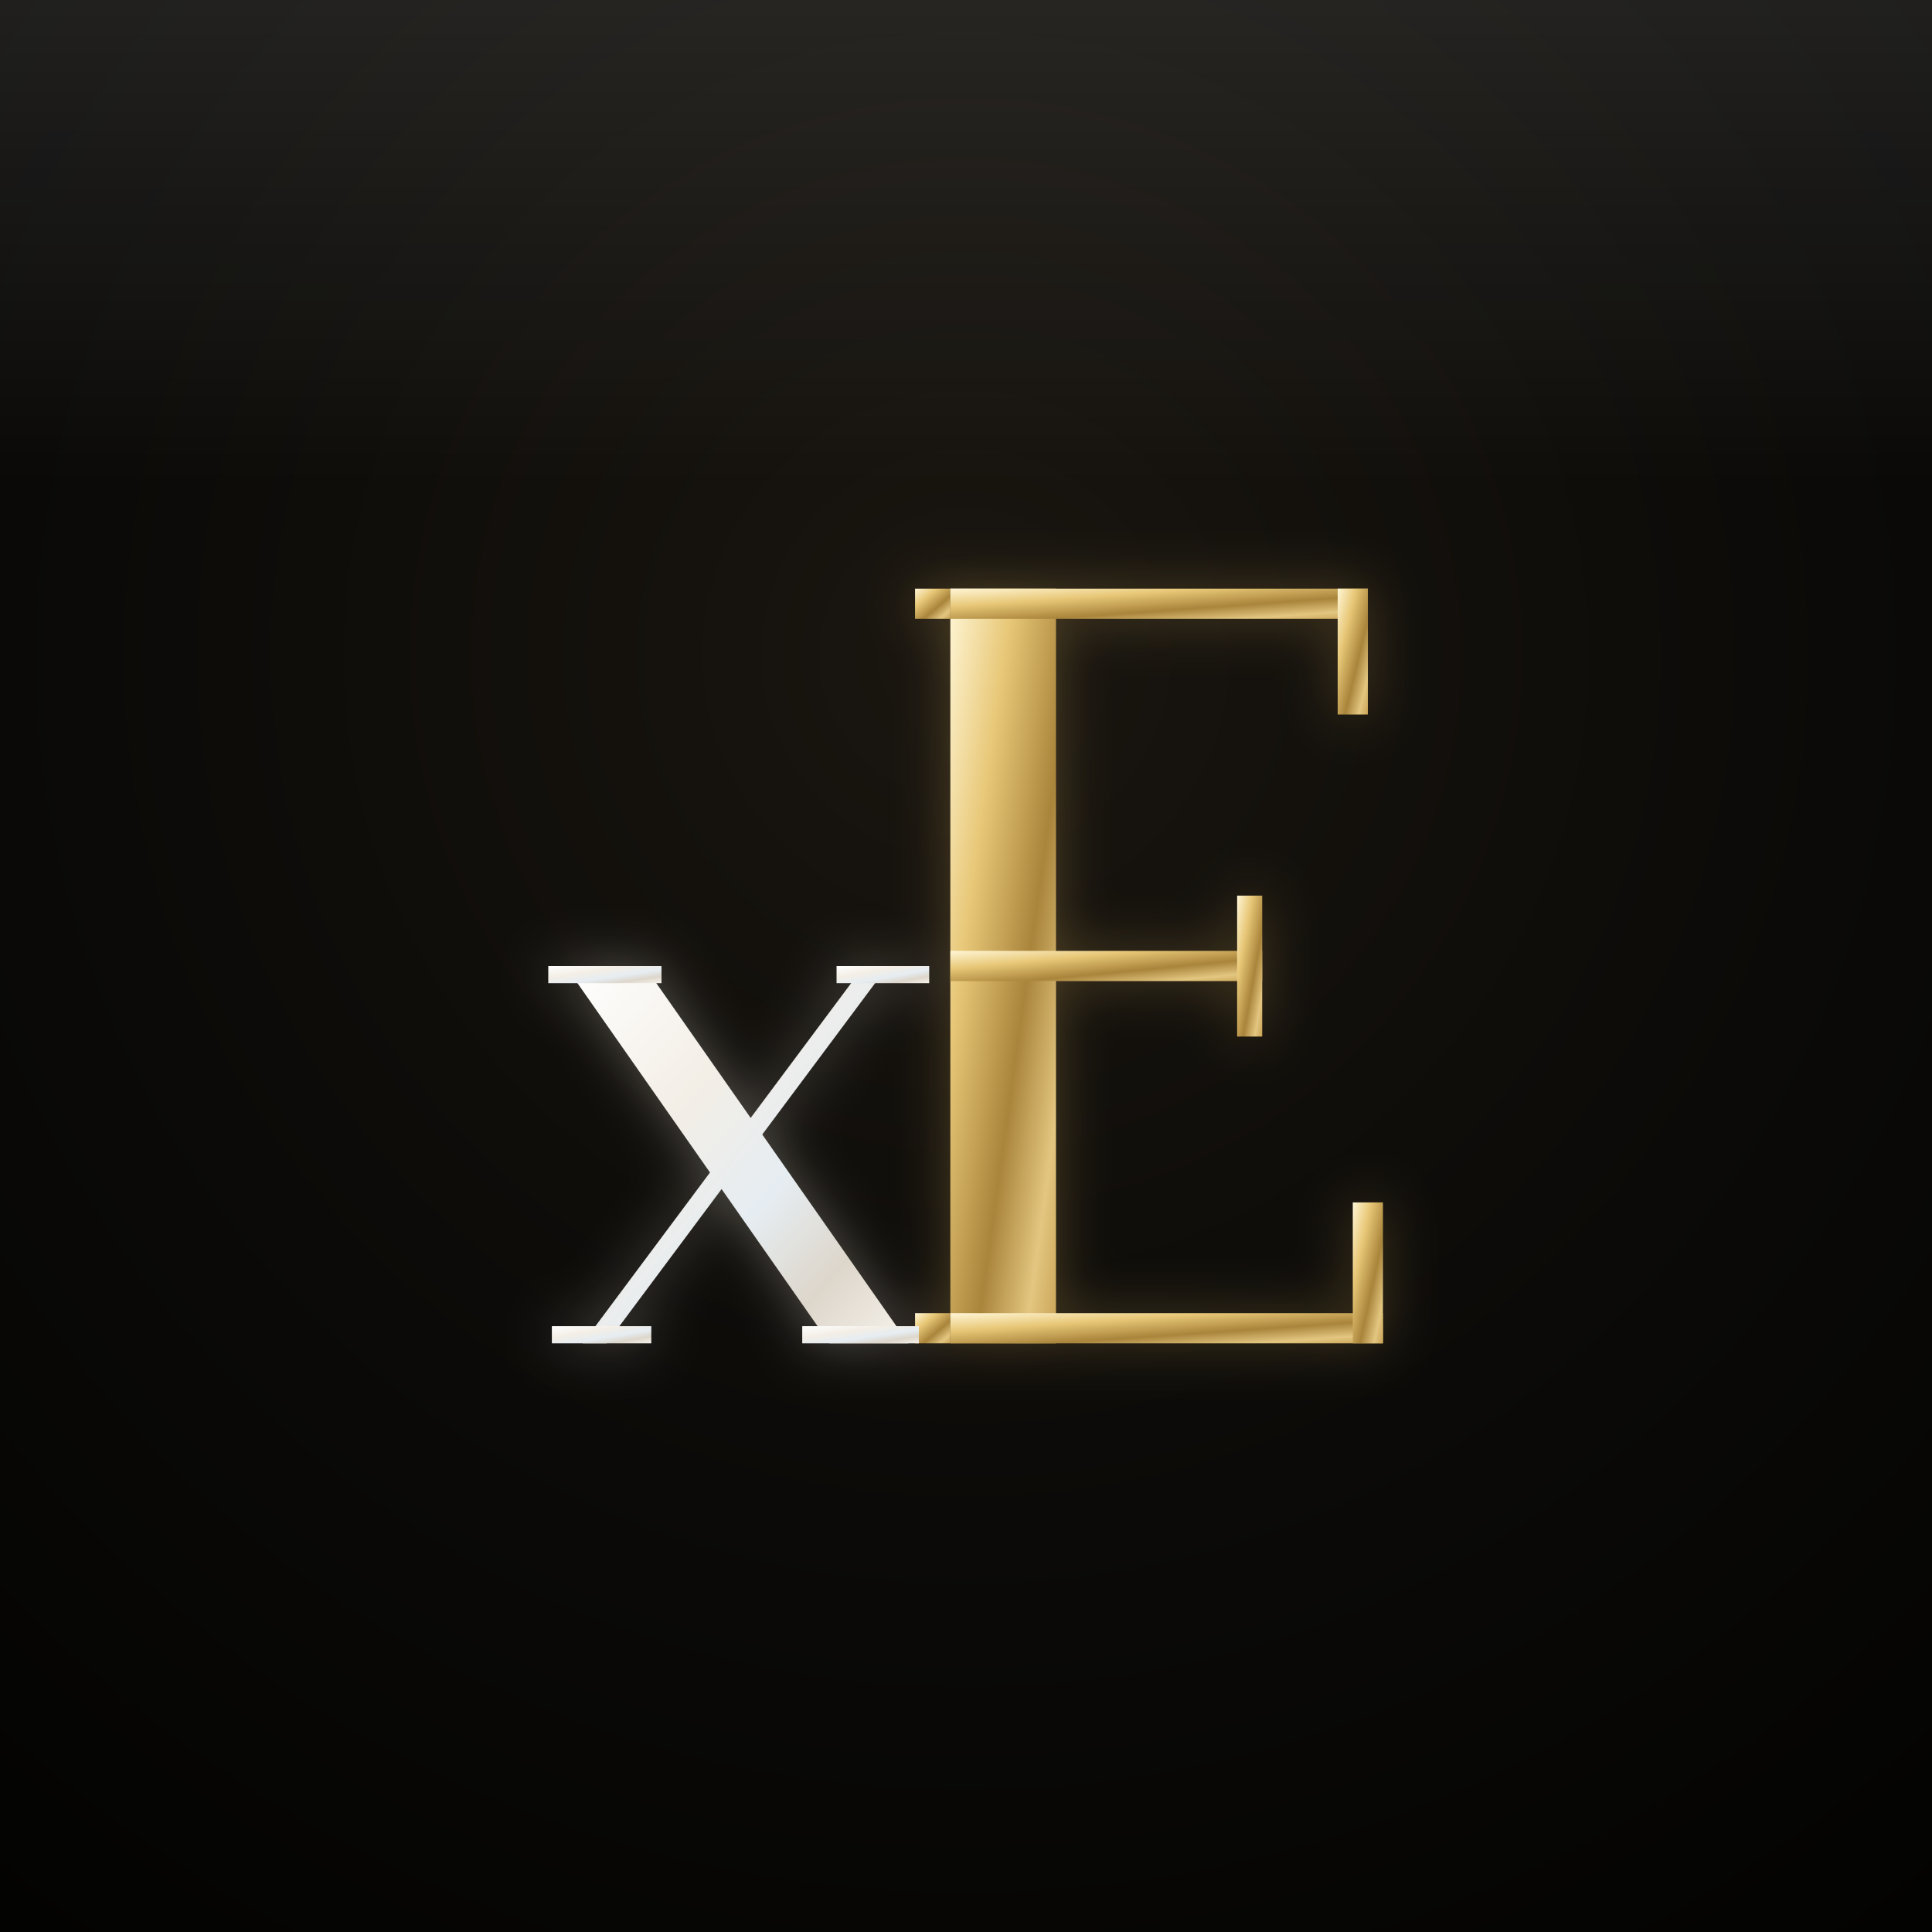
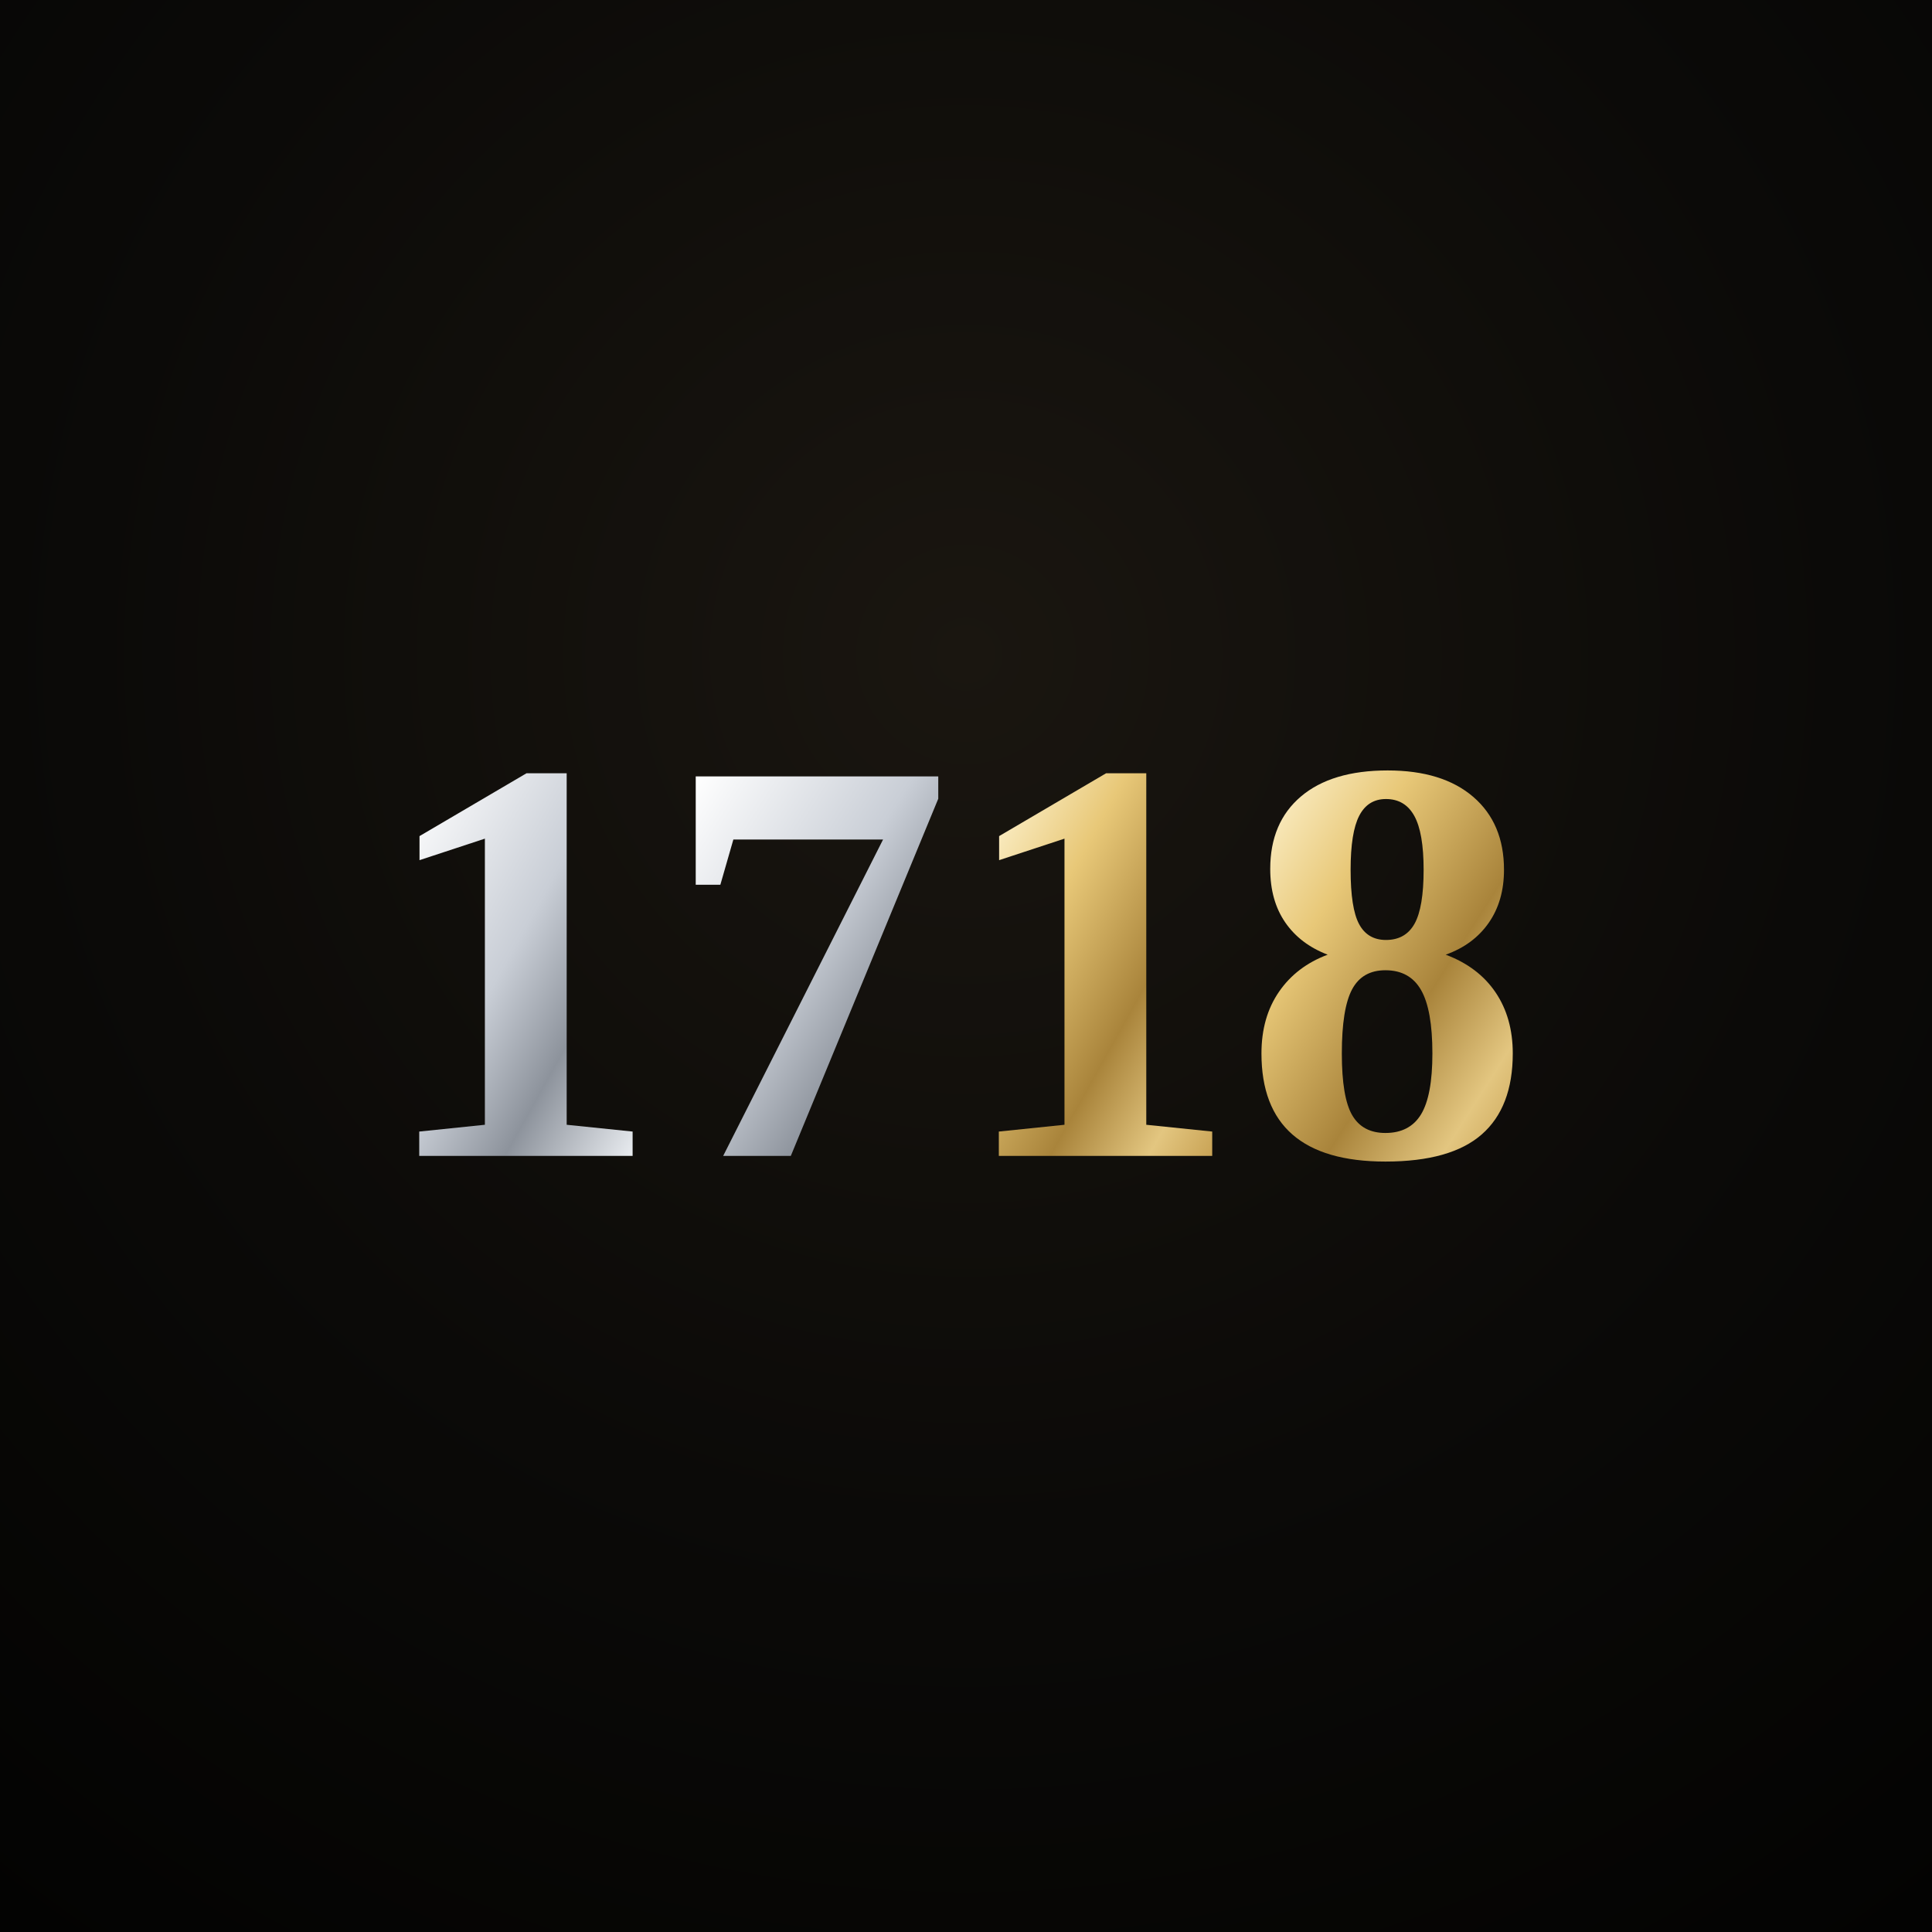
<svg xmlns="http://www.w3.org/2000/svg" viewBox="0 0 1024 1024">
  <defs>
    <radialGradient id="bg" cx="50%" cy="34%" r="82%">
      <stop offset="0" stop-color="#1A1610" />
      <stop offset=".55" stop-color="#0B0A08" />
      <stop offset="1" stop-color="#030302" />
    </radialGradient>
    <linearGradient id="au" x1="0" y1="0" x2="1" y2="1">
      <stop offset="0" stop-color="#FFF6D6" />
      <stop offset=".3" stop-color="#E8C878" />
      <stop offset=".62" stop-color="#A9843B" />
      <stop offset=".85" stop-color="#E3C680" />
      <stop offset="1" stop-color="#C9A355" />
    </linearGradient>
    <linearGradient id="pe" x1="0" y1="0" x2="1" y2="1">
      <stop offset="0" stop-color="#FFFFFF" />
-       <stop offset=".35" stop-color="#F3EEE6" />
-       <stop offset=".6" stop-color="#E6EDF2" />
-       <stop offset=".8" stop-color="#DDD6CB" />
-       <stop offset="1" stop-color="#F7F3EC" />
+       <stop offset=".45" stop-color="#C9CED6" />
+       <stop offset=".7" stop-color="#8D939C" />
+       <stop offset="1" stop-color="#E9ECF0" />
    </linearGradient>
-     <linearGradient id="br" x1="0" y1="0" x2="0" y2="1">
-       <stop offset="0" stop-color="#FFFFFF" stop-opacity=".10" />
-       <stop offset=".5" stop-color="#FFFFFF" stop-opacity="0" />
-     </linearGradient>
-     <filter id="gl" x="-50%" y="-50%" width="200%" height="200%">
-       <feGaussianBlur stdDeviation="14" />
-     </filter>
  </defs>
  <rect width="1024" height="1024" fill="url(#bg)" />
-   <rect width="1024" height="512" fill="url(#br)" />
-   <g opacity=".32" filter="url(#gl)">
-     <g fill="#C9A355">
-       <rect x="503.7" y="312.0" width="56.0" height="400.0" />
-       <rect x="485.0" y="312.0" width="18.7" height="16.0" />
-       <rect x="485.0" y="696.0" width="18.7" height="16.0" />
-       <rect x="503.7" y="312.0" width="221.3" height="16.0" />
-       <rect x="709.0" y="312.0" width="16.0" height="66.7" />
-       <rect x="503.7" y="504.0" width="165.3" height="16.0" />
-       <rect x="655.7" y="474.7" width="13.3" height="74.7" />
-       <rect x="503.7" y="696.0" width="229.3" height="16.0" />
-       <rect x="717.0" y="637.3" width="16.0" height="74.7" />
-     </g>
-     <g fill="#E9E3D8">
-       <polygon points="299.7,512.0 341.5,512.0 481.5,712.0 439.7,712.0" />
-       <polygon points="457.9,512.0 470.6,512.0 321.5,712.0 308.8,712.0" />
-       <rect x="290.6" y="512.0" width="60.0" height="9.1" />
-       <rect x="443.4" y="512.0" width="49.1" height="9.1" />
-       <rect x="292.5" y="702.9" width="52.7" height="9.1" />
-       <rect x="425.2" y="702.9" width="61.8" height="9.1" />
-     </g>
-   </g>
-   <g fill="url(#au)">
-     <rect x="503.7" y="312.0" width="56.0" height="400.0" />
-     <rect x="485.0" y="312.0" width="18.7" height="16.0" />
-     <rect x="485.0" y="696.0" width="18.7" height="16.0" />
-     <rect x="503.7" y="312.0" width="221.3" height="16.0" />
-     <rect x="709.0" y="312.0" width="16.0" height="66.7" />
-     <rect x="503.7" y="504.0" width="165.3" height="16.0" />
-     <rect x="655.7" y="474.7" width="13.3" height="74.7" />
-     <rect x="503.7" y="696.0" width="229.3" height="16.0" />
-     <rect x="717.0" y="637.3" width="16.0" height="74.7" />
-   </g>
-   <g fill="url(#pe)">
-     <polygon points="299.7,512.0 341.5,512.0 481.5,712.0 439.7,712.0" />
-     <polygon points="457.9,512.0 470.6,512.0 321.5,712.0 308.8,712.0" />
-     <rect x="290.6" y="512.0" width="60.0" height="9.1" />
-     <rect x="443.4" y="512.0" width="49.1" height="9.1" />
-     <rect x="292.5" y="702.9" width="52.7" height="9.1" />
-     <rect x="425.2" y="702.9" width="61.8" height="9.1" />
-   </g>
+   <path fill="url(#pe)" d="M300.35 596.15 335.3 599.75V612.65H222.2V599.75L257.0 596.15V444.5L222.35 455.9V443.15L279.05 409.85H300.35Z" />
+   <path fill="url(#pe)" d="M381.8 468.95H368.75V411.5H497.3V423.35L419.15 612.65H383.3L468.05 444.95H388.7Z" />
+   <path fill="url(#au)" d="M607.55 596.15 642.5 599.75V612.65H529.4V599.75L564.2 596.15V444.5L529.55 455.9V443.15L586.25 409.85H607.55Z" />
+   <path fill="url(#au)" d="M797.15 461.0Q797.15 477.5 789.05 489.125Q780.95 500.75 766.25 506.0Q783.5 512.45 792.65 525.95Q801.8 539.45 801.8 558.35Q801.8 586.85 785.375 601.25Q768.95 615.65 734.3 615.65Q668.6 615.65 668.6 558.35Q668.6 539.15 677.9 525.65Q687.2 512.15 703.7 506.0Q689.15 500.45 681.2 488.9Q673.25 477.35 673.25 460.55Q673.25 435.95 689.525 422.15Q705.8 408.35 735.5 408.35Q764.6 408.35 780.875 422.375Q797.15 436.4 797.15 461.0ZM759.2 558.35Q759.2 535.25 753.2 524.75Q747.2 514.25 734.3 514.25Q722.0 514.25 716.6 524.45Q711.2 534.65 711.2 558.35Q711.2 581.6 716.675 591.05Q722.15 600.5 734.3 600.5Q747.2 600.5 753.2 590.6Q759.2 580.7 759.2 558.35ZM754.55 461.0Q754.55 441.35 749.6 432.425Q744.65 423.5 734.6 423.5Q725.0 423.5 720.425 432.35Q715.85 441.2 715.85 461.0Q715.85 481.4 720.35 489.8Q724.85 498.2 734.6 498.2Q744.95 498.2 749.75 489.575Q754.55 480.95 754.55 461.0Z" />
</svg>
